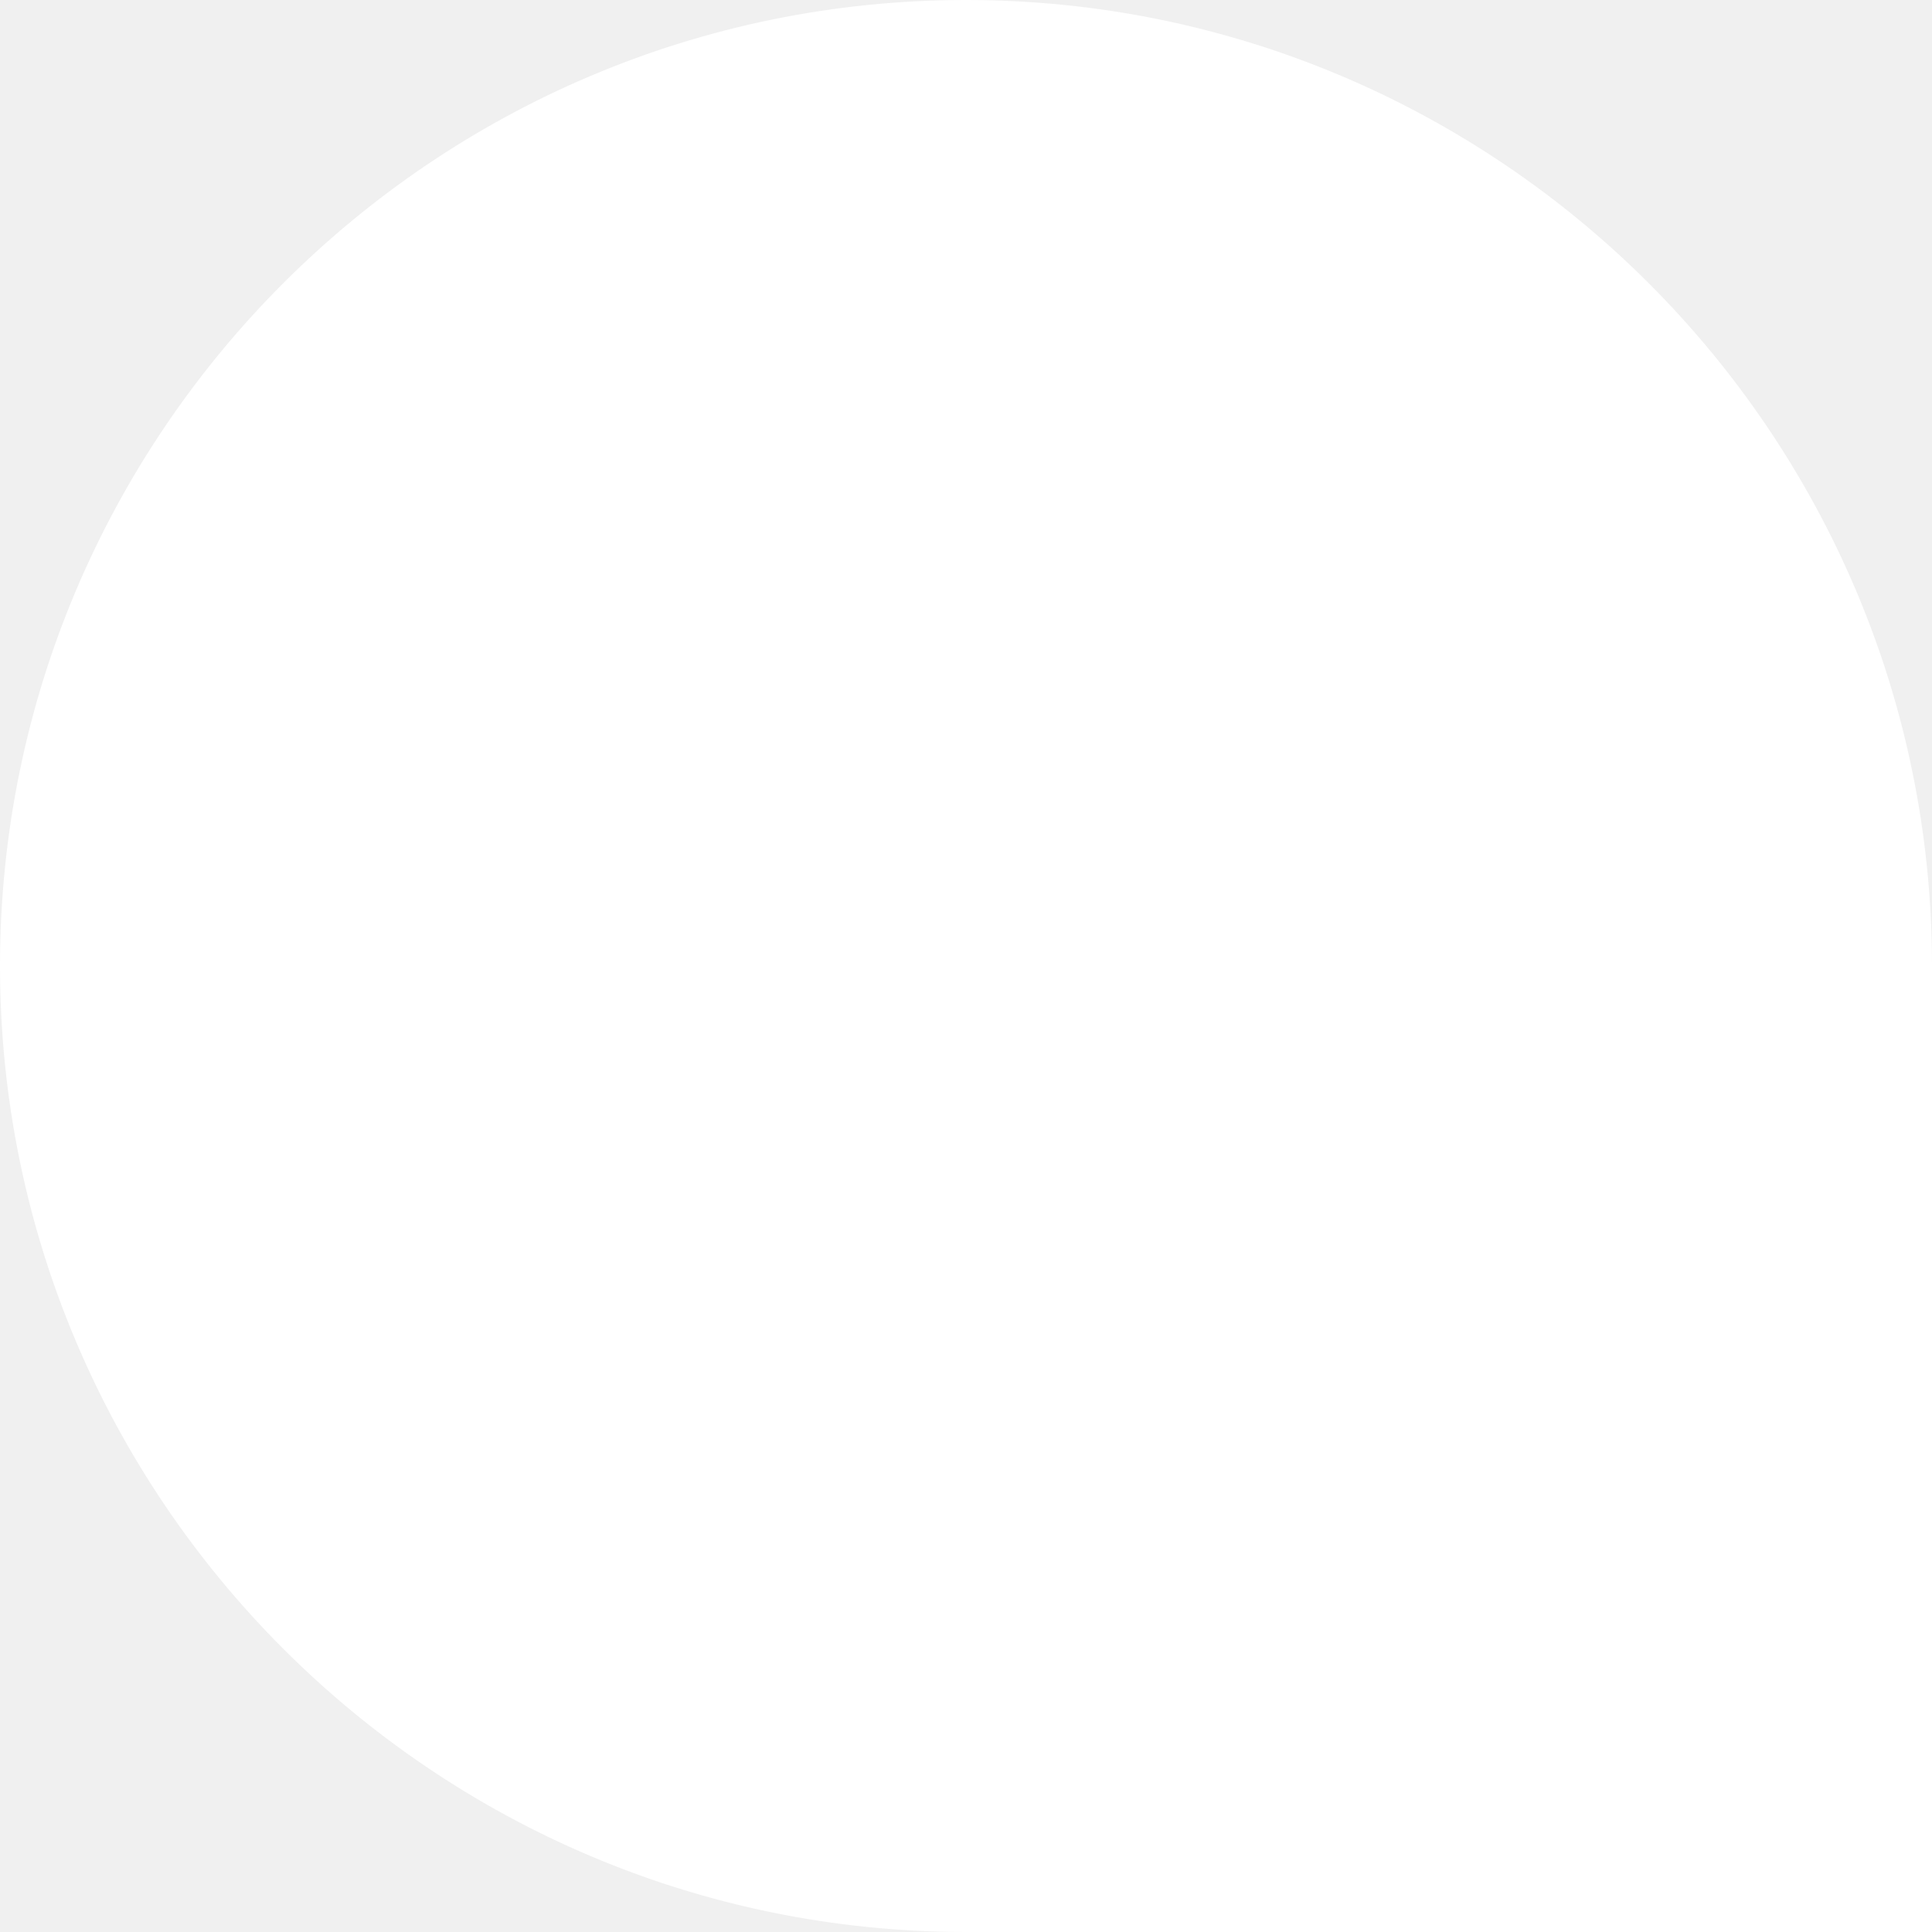
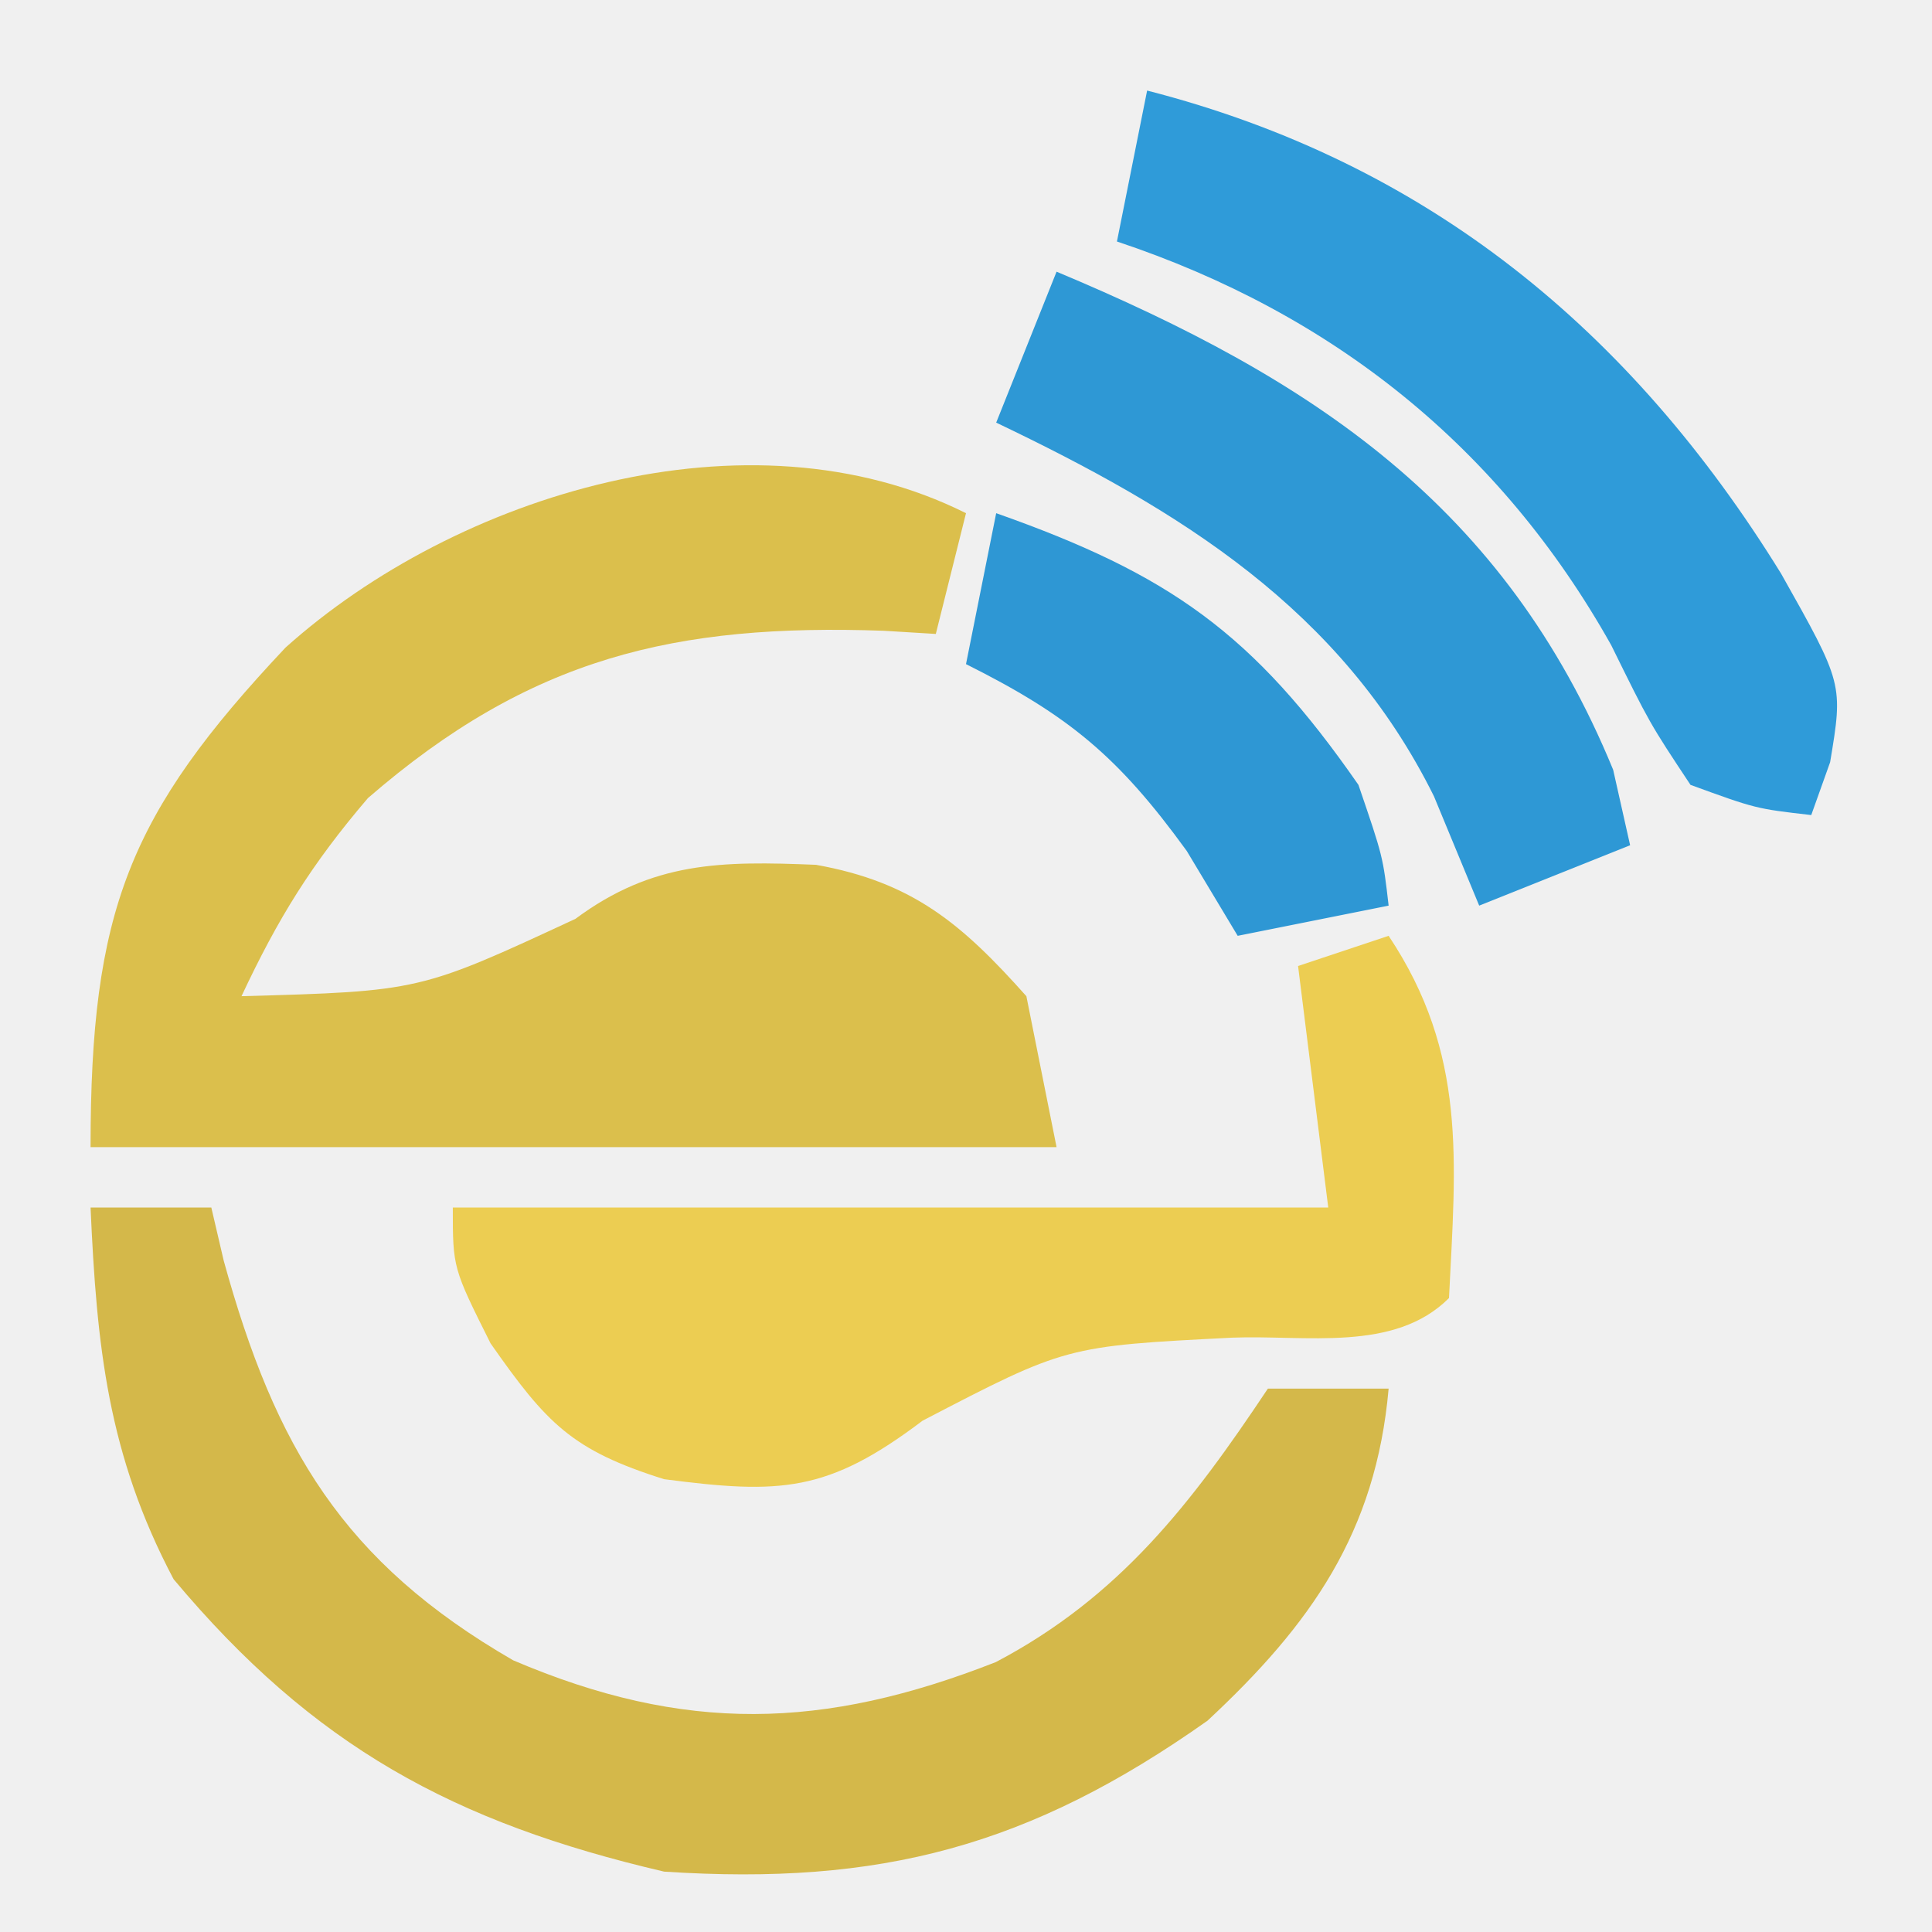
- <svg xmlns="http://www.w3.org/2000/svg" width="66" height="66" viewBox="0 0 66 66" fill="none">
-   <path d="M63 63H32.998C16.459 63 3 49.54 3 32.997C3 16.46 16.459 3 32.998 3C49.541 3 63 16.46 63 32.997V63Z" fill="white" stroke="white" stroke-width="6" />
+ <svg xmlns="http://www.w3.org/2000/svg" version="1.1" width="64" height="64">
+   <path d="M0 0 C-0.33 1.32 -0.66 2.64 -1 4 C-1.568 3.965 -2.137 3.93 -2.723 3.895 C-9.635 3.652 -14.436 4.778 -19.812 9.438 C-21.692 11.639 -22.79 13.421 -24 16 C-18.101 15.836 -18.101 15.836 -12.938 13.438 C-10.37 11.532 -8.107 11.52 -4.969 11.648 C-1.759 12.222 -0.136 13.605 2 16 C2.33 17.65 2.66 19.3 3 21 C-7.56 21 -18.12 21 -29 21 C-29 13.178 -27.747 9.978 -22.543 4.453 C-16.891 -0.618 -7.216 -3.608 0 0 Z " fill="#DBBF4C" transform="translate(32,17)" />
+   <path d="M0 0 C1.32 0 2.64 0 4 0 C4.135 0.58 4.271 1.16 4.41 1.758 C6.115 7.943 8.369 11.748 14 15 C19.675 17.423 24.275 17.302 29.988 15.059 C34.097 12.896 36.473 9.791 39 6 C40.32 6 41.64 6 43 6 C42.579 10.766 40.423 13.814 37 17 C31.104 21.168 26.163 22.47 19 22 C12.035 20.375 7.389 17.854 2.75 12.312 C0.57 8.187 0.205 4.606 0 0 Z " fill="#D4B84A" transform="translate(3,40)" />
+   <path d="M0 0 C2.606 3.909 2.223 7.461 2 12 C0.19 13.81 -2.745 13.216 -5.188 13.312 C-10.689 13.592 -10.689 13.592 -15.438 16.062 C-18.581 18.439 -20.144 18.503 -24 18 C-27.055 17.04 -27.888 16.159 -29.75 13.5 C-31 11 -31 11 -31 9 C-21.43 9 -11.86 9 -2 9 C-2.33 6.36 -2.66 3.72 -3 1 C-2.01 0.67 -1.02 0.34 0 0 Z " fill="#ECCD52" transform="translate(46,31)" />
+   <path d="M0 0 C9.288 2.382 16.027 7.946 21 16 C23.058 19.654 23.058 19.654 22.625 22.25 C22.316 23.116 22.316 23.116 22 24 C20.164 23.789 20.164 23.789 18 23 C16.648 20.961 16.648 20.961 15.375 18.375 C11.695 11.814 6.157 7.386 -1 5 C-0.67 3.35 -0.34 1.7 0 0 Z " fill="#2F9BD9" transform="translate(38,3)" />
+   <path d="M0 0 C8.486 3.551 14.847 7.759 18.438 16.5 C18.623 17.325 18.809 18.15 19 19 C17.35 19.66 15.7 20.32 14 21 C13.258 19.206 13.258 19.206 12.5 17.375 C9.425 11.181 4.096 7.912 -2 5 C-1.34 3.35 -0.68 1.7 0 0 Z " fill="#2E98D5" transform="translate(35,9)" />
+   <path d="M0 0 C5.742 2.027 8.513 3.974 12 9 C12.812 11.375 12.812 11.375 13 13 C11.35 13.33 9.7 13.66 8 14 C7.443 13.072 6.886 12.144 6.312 11.188 C4.042 8.058 2.405 6.702 -1 5 C-0.67 3.35 -0.34 1.7 0 0 Z " fill="#2E97D4" transform="translate(33,17)" />
</svg>
